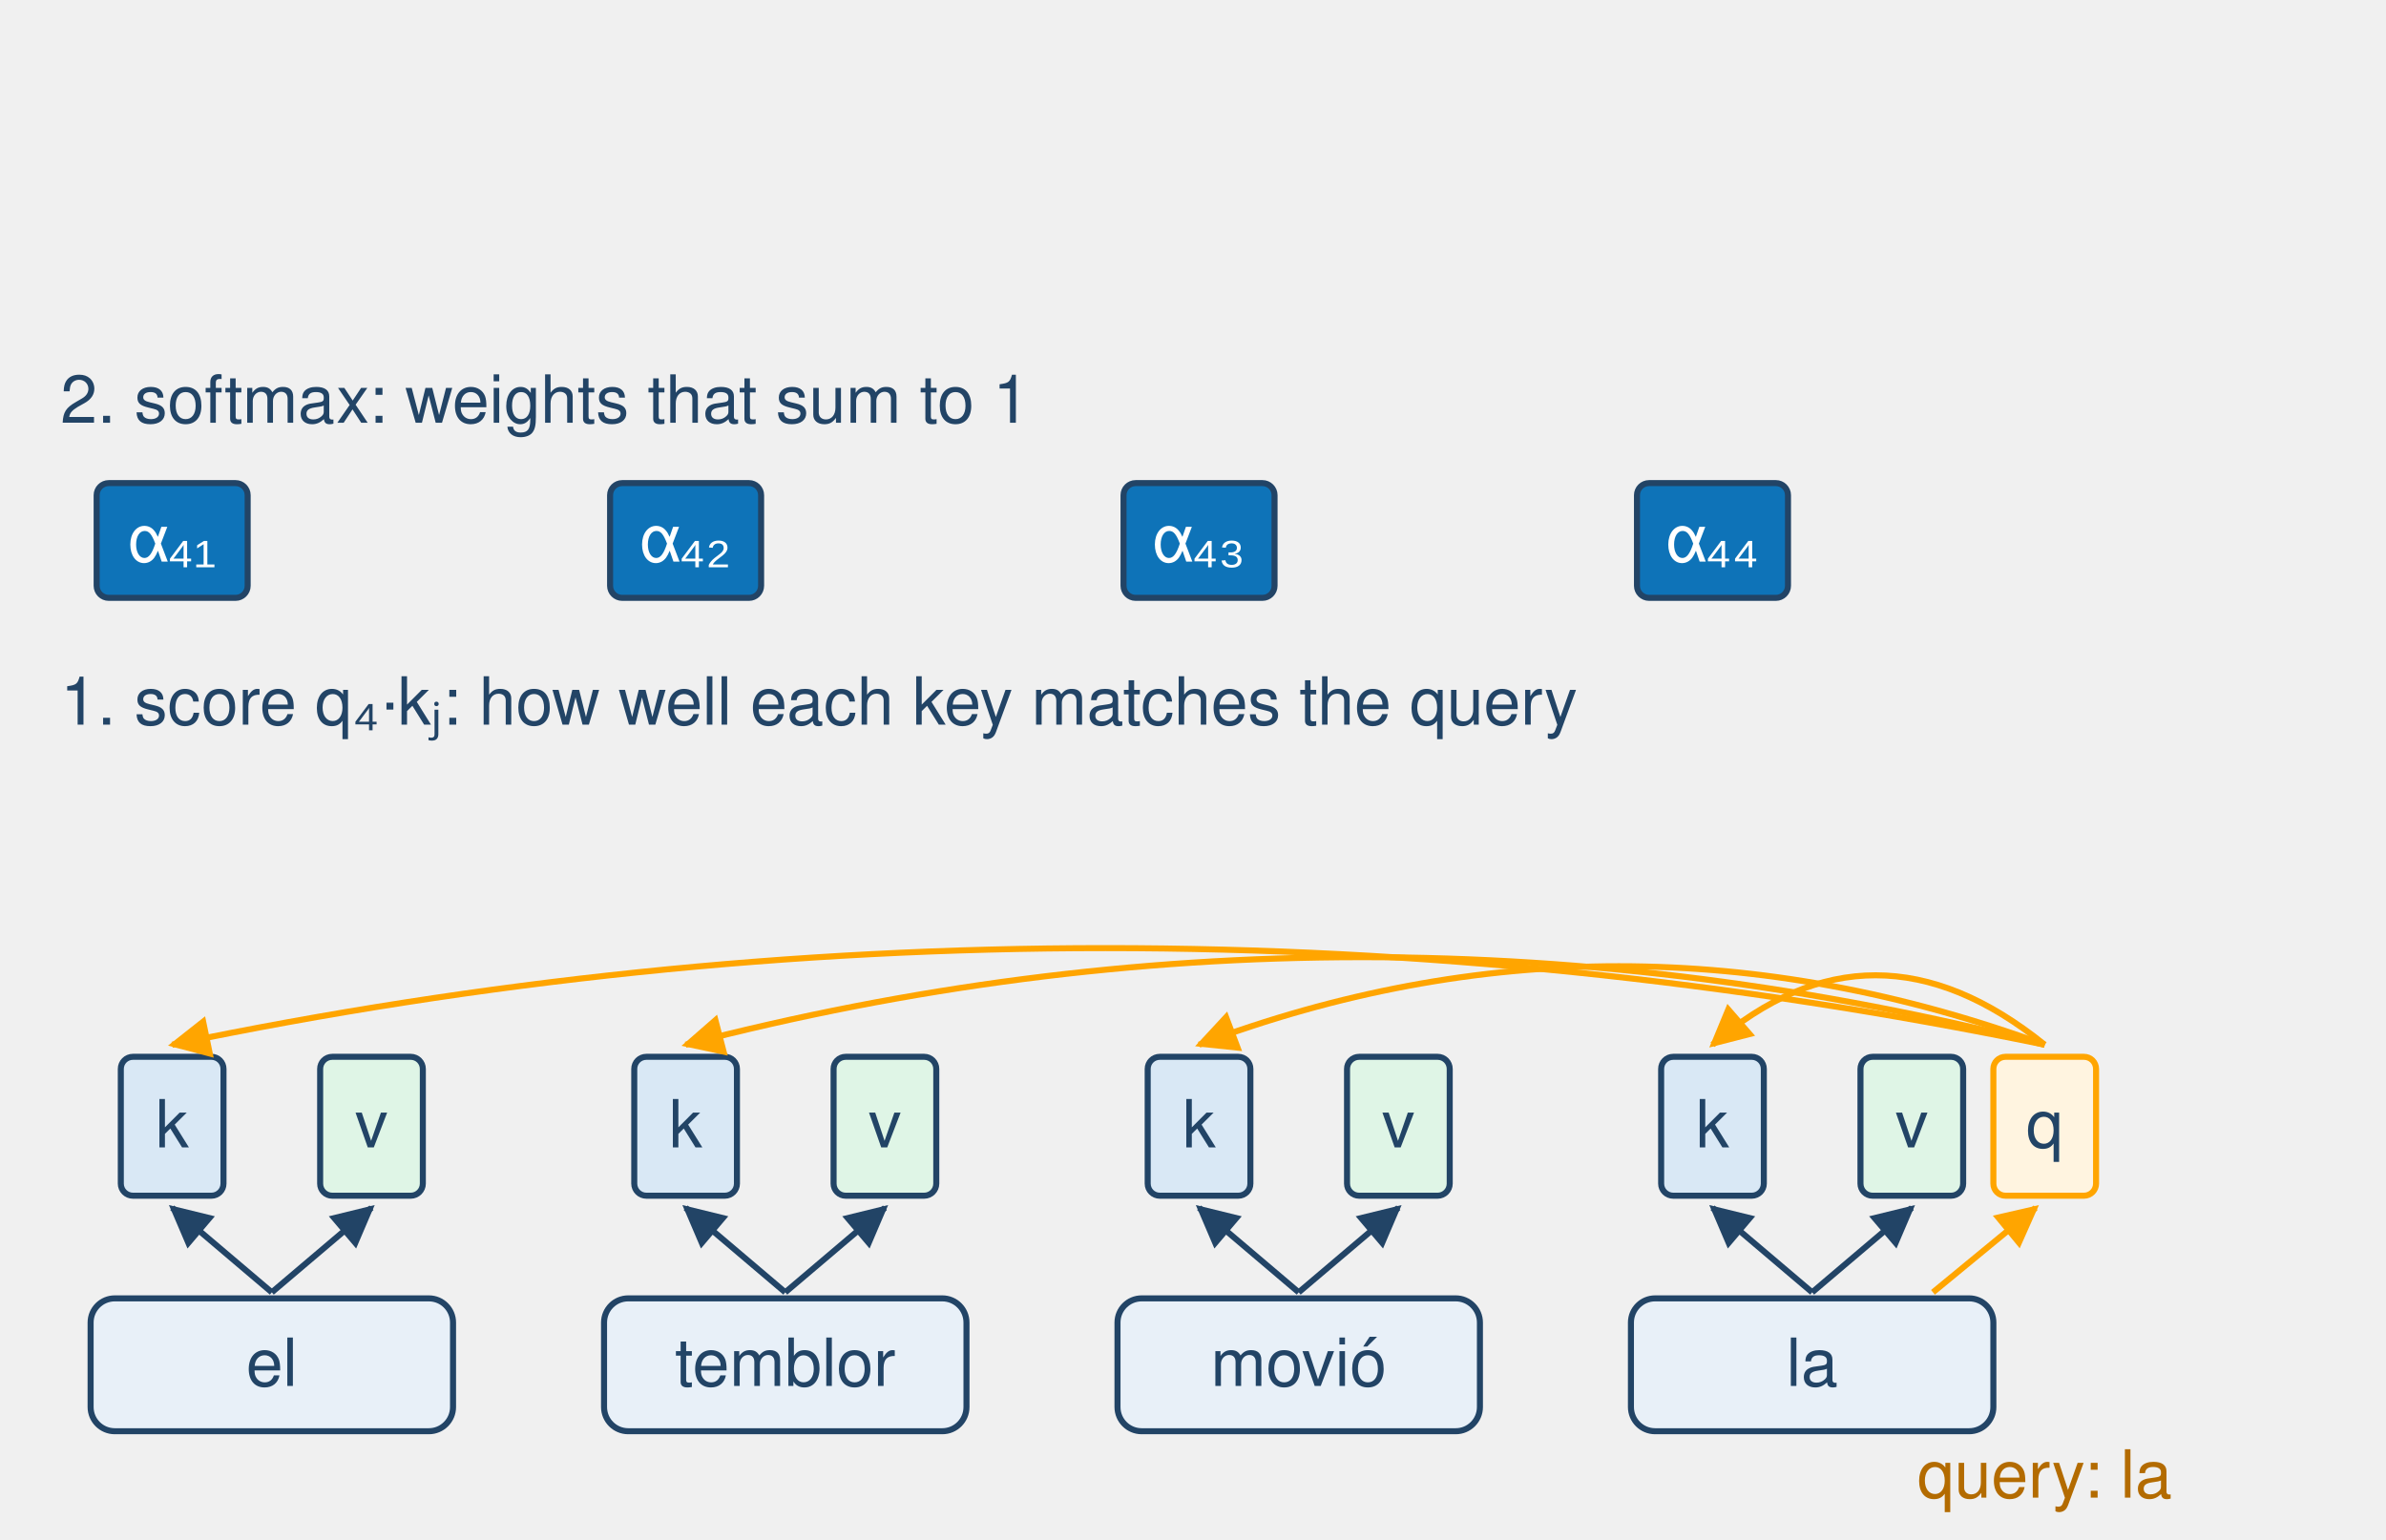
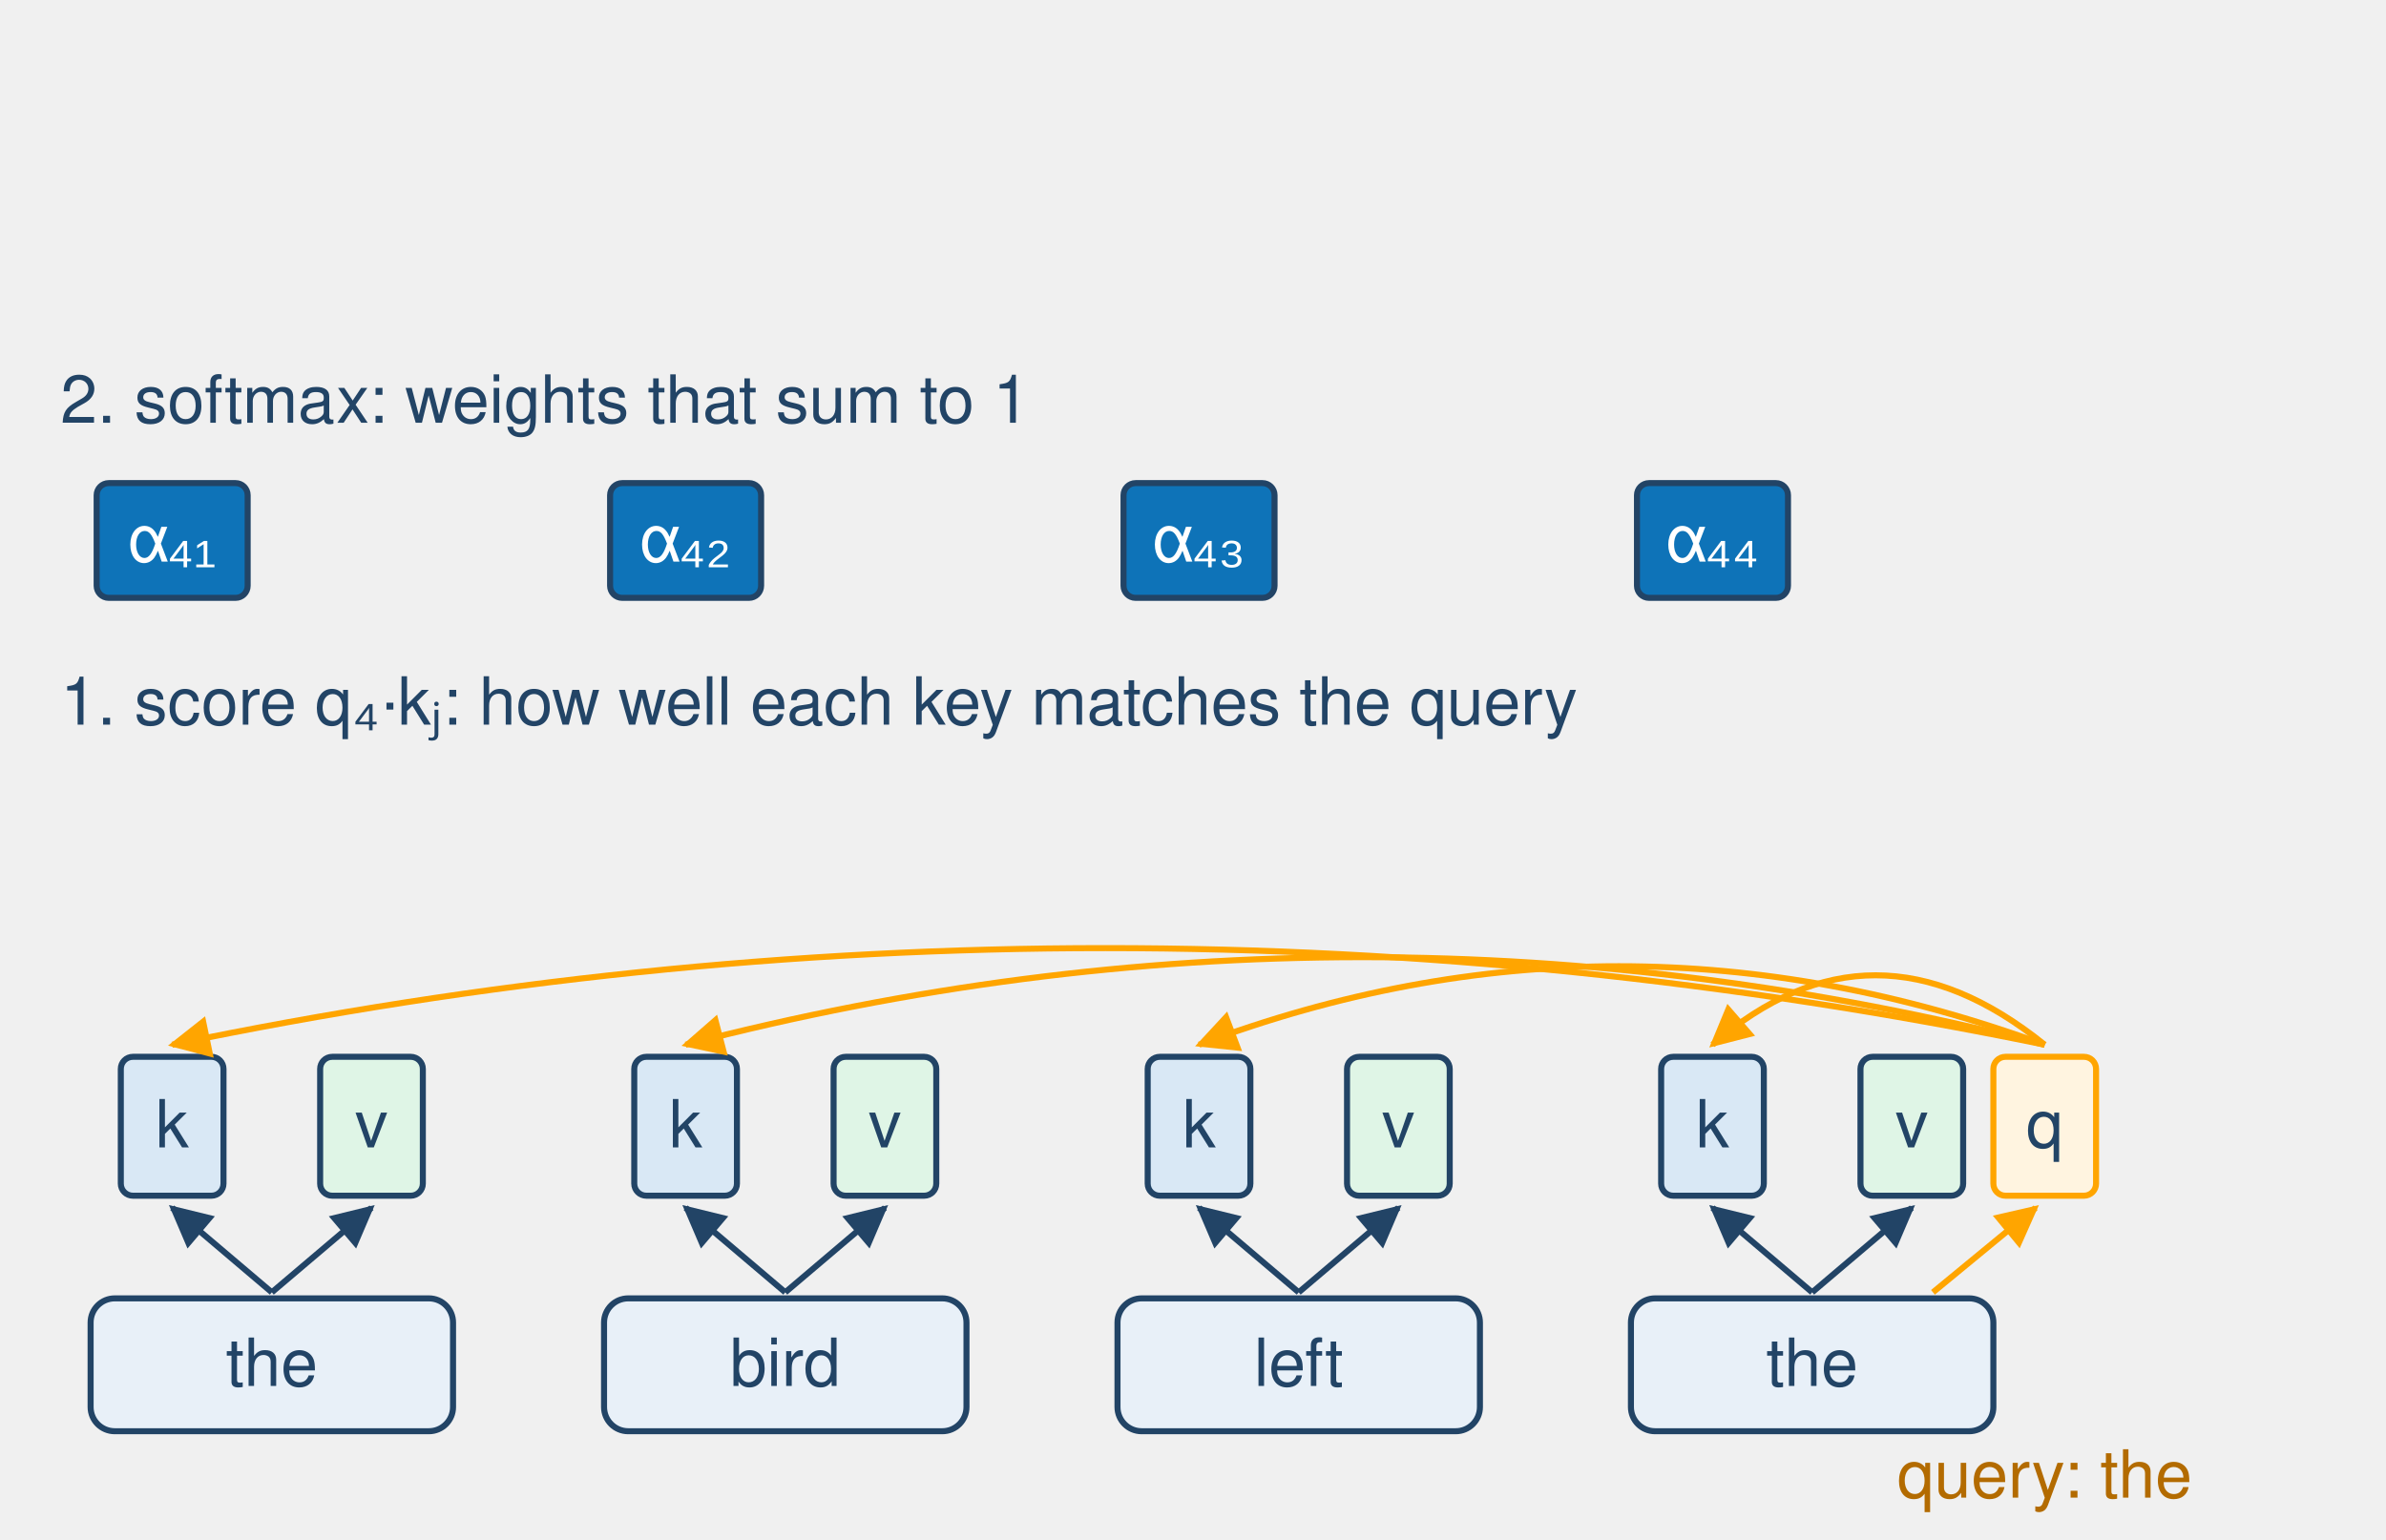
<svg xmlns="http://www.w3.org/2000/svg" viewBox="0 0 790 510" width="790" height="510">
  <defs>
    <style type="text/css">
 text { font-family:Segoe UI, Helvetica, Arial, sans-serif; fill:#224466; }
 .t { font-size:26px; font-weight:600; text-anchor:middle; }
 .s { font-size:22px; text-anchor:middle; }
 .b { font-size:30px; font-weight:700; text-anchor:middle; }
 .w { fill:#ffffff; }
 .l { text-anchor:start; }
 .m { font-family:Consolas, Menlo, monospace; }
</style>
    <marker id="ar" viewBox="0 0 10 10" refX="9" refY="5" markerWidth="7" markerHeight="7" orient="auto-start-reverse">
      <path d="M0,0 L10,5 L0,10 z" fill="#224466" />
    </marker>
    <marker id="ao" viewBox="0 0 10 10" refX="9" refY="5" markerWidth="7" markerHeight="7" orient="auto-start-reverse">
      <path d="M0,0 L10,5 L0,10 z" fill="#ffa500" />
    </marker>
  </defs>
  <rect x="30" y="430" width="120" height="44" rx="8" fill="#e8f0f8" stroke="#224466" stroke-width="2" />
-   <text x="90.0" y="459.0" class="s">el</text>
+   <text x="90.0" y="459.0" class="s">the</text>
  <rect x="40" y="350" width="34" height="46" rx="4" fill="#d9e8f5" stroke="#224466" stroke-width="2" />
  <text x="57.0" y="380.0" class="s">k</text>
  <rect x="106" y="350" width="34" height="46" rx="4" fill="#dff5e6" stroke="#224466" stroke-width="2" />
  <text x="123.0" y="380.0" class="s">v</text>
  <line x1="90" y1="428" x2="57" y2="400" stroke="#224466" stroke-width="2" marker-end="url(#ar)" />
  <line x1="90" y1="428" x2="123" y2="400" stroke="#224466" stroke-width="2" marker-end="url(#ar)" />
  <rect x="200" y="430" width="120" height="44" rx="8" fill="#e8f0f8" stroke="#224466" stroke-width="2" />
-   <text x="260.0" y="459.0" class="s">temblor</text>
+   <text x="260.0" y="459.0" class="s">bird</text>
  <rect x="210" y="350" width="34" height="46" rx="4" fill="#d9e8f5" stroke="#224466" stroke-width="2" />
  <text x="227.0" y="380.0" class="s">k</text>
  <rect x="276" y="350" width="34" height="46" rx="4" fill="#dff5e6" stroke="#224466" stroke-width="2" />
  <text x="293.0" y="380.0" class="s">v</text>
  <line x1="260" y1="428" x2="227" y2="400" stroke="#224466" stroke-width="2" marker-end="url(#ar)" />
  <line x1="260" y1="428" x2="293" y2="400" stroke="#224466" stroke-width="2" marker-end="url(#ar)" />
  <rect x="370" y="430" width="120" height="44" rx="8" fill="#e8f0f8" stroke="#224466" stroke-width="2" />
-   <text x="430.0" y="459.0" class="s">movió</text>
+   <text x="430.0" y="459.0" class="s">left</text>
  <rect x="380" y="350" width="34" height="46" rx="4" fill="#d9e8f5" stroke="#224466" stroke-width="2" />
  <text x="397.0" y="380.0" class="s">k</text>
  <rect x="446" y="350" width="34" height="46" rx="4" fill="#dff5e6" stroke="#224466" stroke-width="2" />
  <text x="463.0" y="380.0" class="s">v</text>
  <line x1="430" y1="428" x2="397" y2="400" stroke="#224466" stroke-width="2" marker-end="url(#ar)" />
  <line x1="430" y1="428" x2="463" y2="400" stroke="#224466" stroke-width="2" marker-end="url(#ar)" />
  <rect x="540" y="430" width="120" height="44" rx="8" fill="#e8f0f8" stroke="#224466" stroke-width="2" />
-   <text x="600.0" y="459.0" class="s">la</text>
+   <text x="600.0" y="459.0" class="s">the</text>
  <rect x="550" y="350" width="34" height="46" rx="4" fill="#d9e8f5" stroke="#224466" stroke-width="2" />
  <text x="567.0" y="380.0" class="s">k</text>
  <rect x="616" y="350" width="34" height="46" rx="4" fill="#dff5e6" stroke="#224466" stroke-width="2" />
  <text x="633.0" y="380.0" class="s">v</text>
  <line x1="600" y1="428" x2="567" y2="400" stroke="#224466" stroke-width="2" marker-end="url(#ar)" />
  <line x1="600" y1="428" x2="633" y2="400" stroke="#224466" stroke-width="2" marker-end="url(#ar)" />
  <rect x="660" y="350" width="34" height="46" rx="4" fill="#fff4e0" stroke="#ffa500" stroke-width="2" />
  <text x="677.0" y="380.0" class="s">q</text>
  <line x1="640" y1="428" x2="674" y2="400" stroke="#ffa500" stroke-width="2" marker-end="url(#ao)" />
-   <text x="677" y="496" class="s" style="fill:#b36b00">query: la</text>
+   <text x="677" y="496" class="s" style="fill:#b36b00">query: the</text>
  <path d="M677 346 Q365.0 282 57 346" fill="none" stroke="#ffa500" stroke-width="2" marker-end="url(#ao)" />
  <path d="M677 346 Q450.0 288 227 346" fill="none" stroke="#ffa500" stroke-width="2" marker-end="url(#ao)" />
  <path d="M677 346 Q535.0 294 397 346" fill="none" stroke="#ffa500" stroke-width="2" marker-end="url(#ao)" />
  <path d="M677 346 Q620.0 300 567 346" fill="none" stroke="#ffa500" stroke-width="2" marker-end="url(#ao)" />
  <text x="20" y="240" class="s l">1. score q₄·kⱼ: how well each key matches the query</text>
  <rect x="32" y="160" width="50" height="38" rx="4" fill="#0e73b8" stroke="#224466" stroke-width="2" />
  <text x="57.0" y="186.0" class="s" style="fill:#fff">α₄₁</text>
  <rect x="202" y="160" width="50" height="38" rx="4" fill="#0e73b8" stroke="#224466" stroke-width="2" />
  <text x="227.0" y="186.0" class="s" style="fill:#fff">α₄₂</text>
  <rect x="372" y="160" width="50" height="38" rx="4" fill="#0e73b8" stroke="#224466" stroke-width="2" />
  <text x="397.0" y="186.0" class="s" style="fill:#fff">α₄₃</text>
  <rect x="542" y="160" width="50" height="38" rx="4" fill="#0e73b8" stroke="#224466" stroke-width="2" />
  <text x="567.0" y="186.0" class="s" style="fill:#fff">α₄₄</text>
  <text x="20" y="140" class="s l">2. softmax: weights that sum to 1</text>
</svg>
